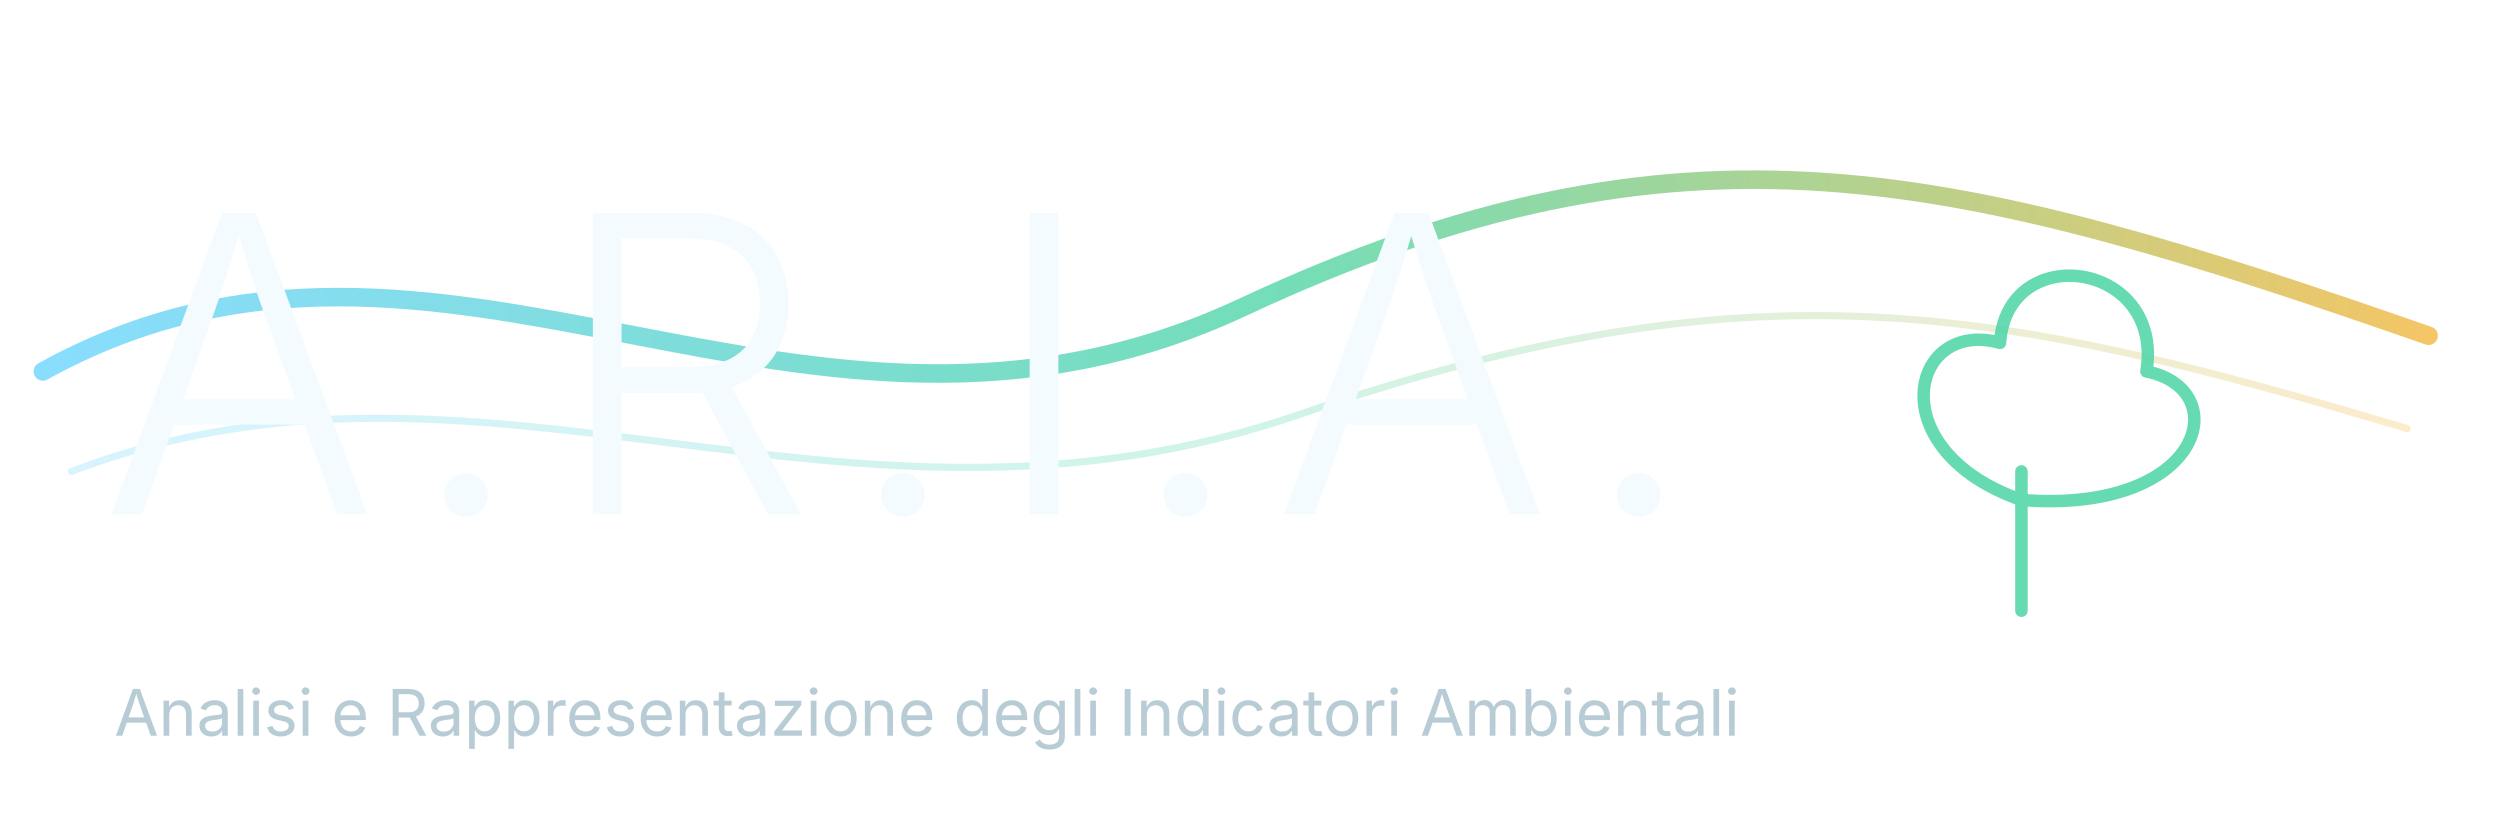
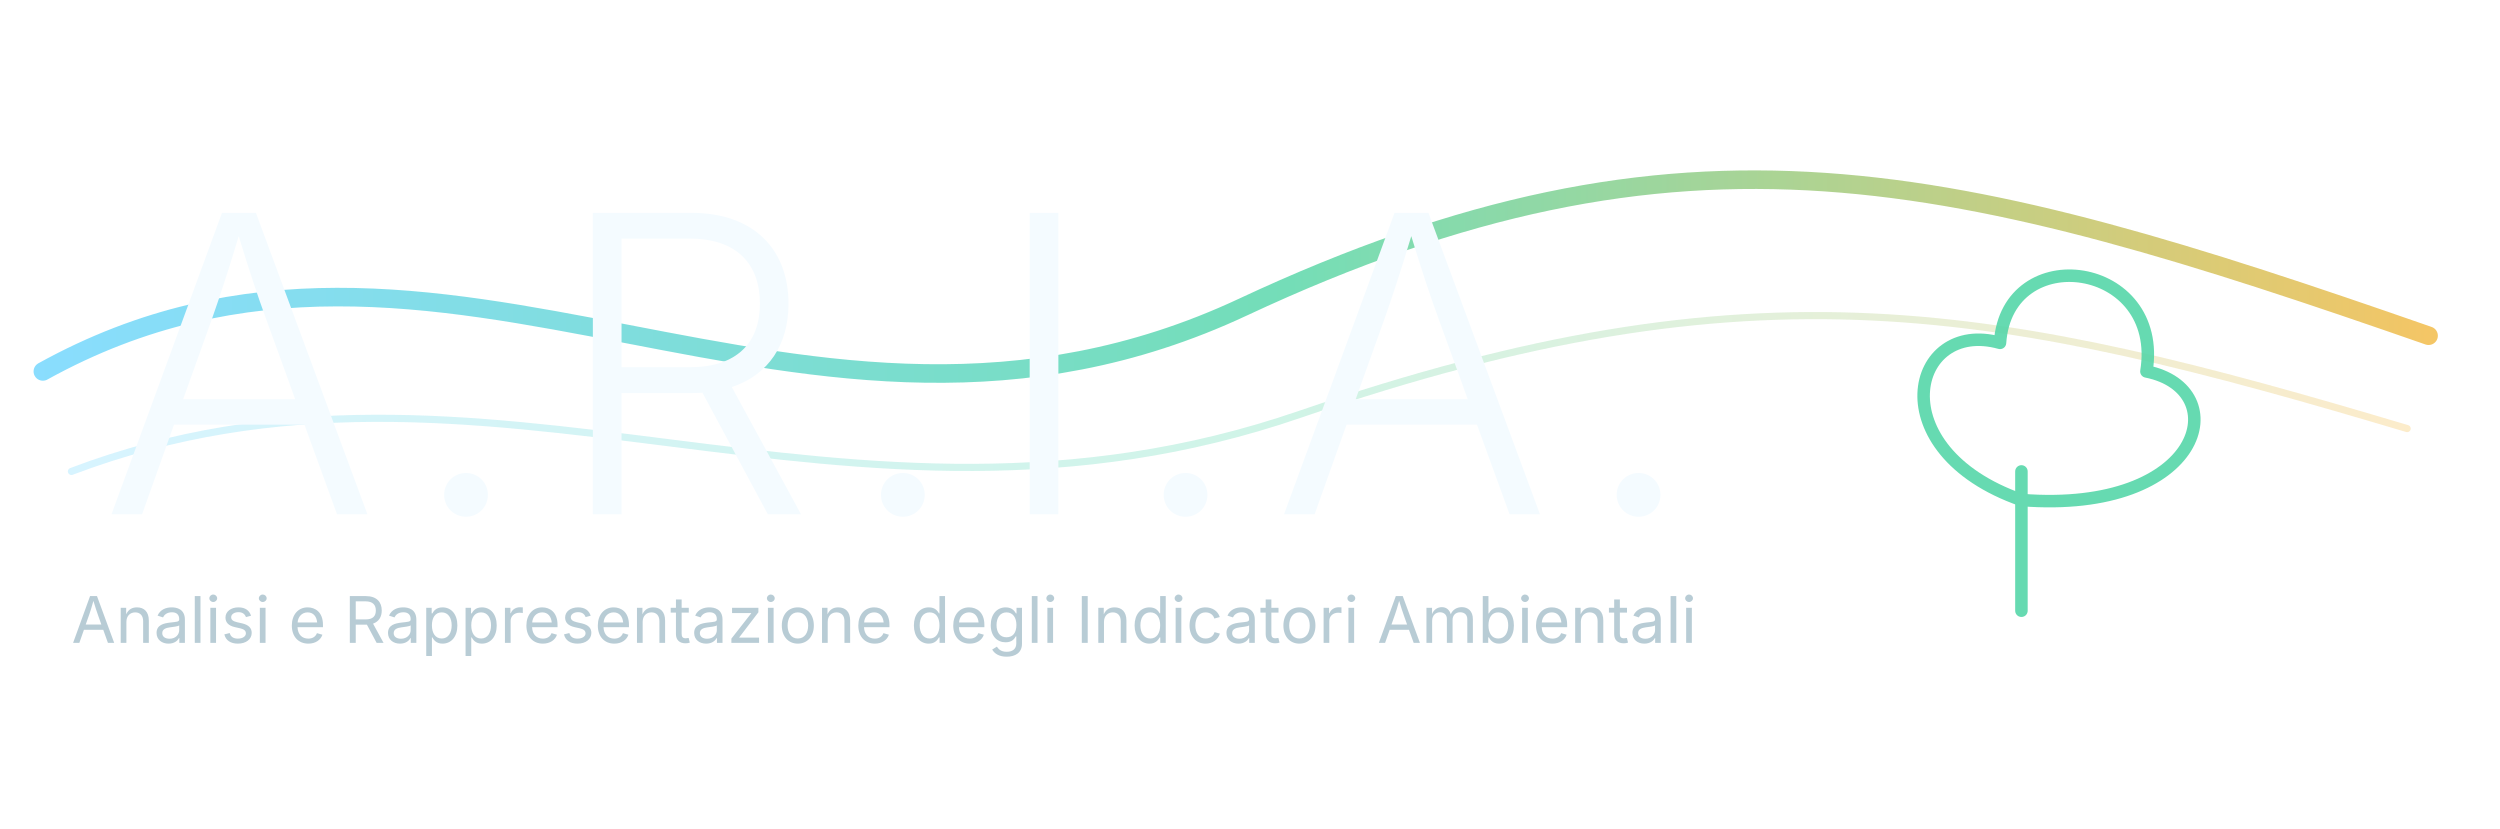
<svg xmlns="http://www.w3.org/2000/svg" viewBox="0 0 350 116" role="img" aria-labelledby="ariaLogoTitle ariaLogoDesc">
  <defs>
    <linearGradient id="ariaHeaderFlow" x1="0" y1="0" x2="1" y2="0">
      <stop offset="0" stop-color="#70d6ff" />
      <stop offset="0.52" stop-color="#55d6a8" />
      <stop offset="1" stop-color="#f4b942" />
    </linearGradient>
  </defs>
  <path d="M6 52 C62 21 112 72 174 43 S274 24 340 47" fill="none" stroke="url(#ariaHeaderFlow)" stroke-width="2.6" stroke-linecap="round" opacity="0.82" />
  <path d="M10 66 C68 44 118 80 182 58 S280 43 337 60" fill="none" stroke="url(#ariaHeaderFlow)" stroke-width="1" stroke-linecap="round" opacity="0.28" />
  <text x="14" y="72" fill="#f4fbff" font-family="Inter, system-ui, -apple-system, BlinkMacSystemFont, 'Segoe UI', sans-serif" font-size="58" font-weight="300" letter-spacing="4">A.R.I.A.</text>
-   <text x="16" y="103" fill="#b8ccd5" font-family="Inter, system-ui, -apple-system, BlinkMacSystemFont, 'Segoe UI', sans-serif" font-size="9" font-weight="400" letter-spacing="0">Analisi e Rappresentazione degli Indicatori Ambientali</text>
+   <text x="10" y="90" fill="#b8ccd5" font-family="Inter, system-ui, -apple-system, BlinkMacSystemFont, 'Segoe UI', sans-serif" font-size="9" font-weight="400" letter-spacing="0">Analisi e Rappresentazione degli Indicatori Ambientali</text>
  <g transform="translate(274 31) scale(.5)" fill="none" stroke="#55d6a8" stroke-width="3.5" stroke-linecap="round" stroke-linejoin="round" opacity="0.9" aria-hidden="true">
    <path d="M18 70 V109" />
    <path d="M18 78 C-22 64 -13 27 12 34 C14 5 58 11 53 42 C78 47 69 82 18 78Z" />
  </g>
</svg>
